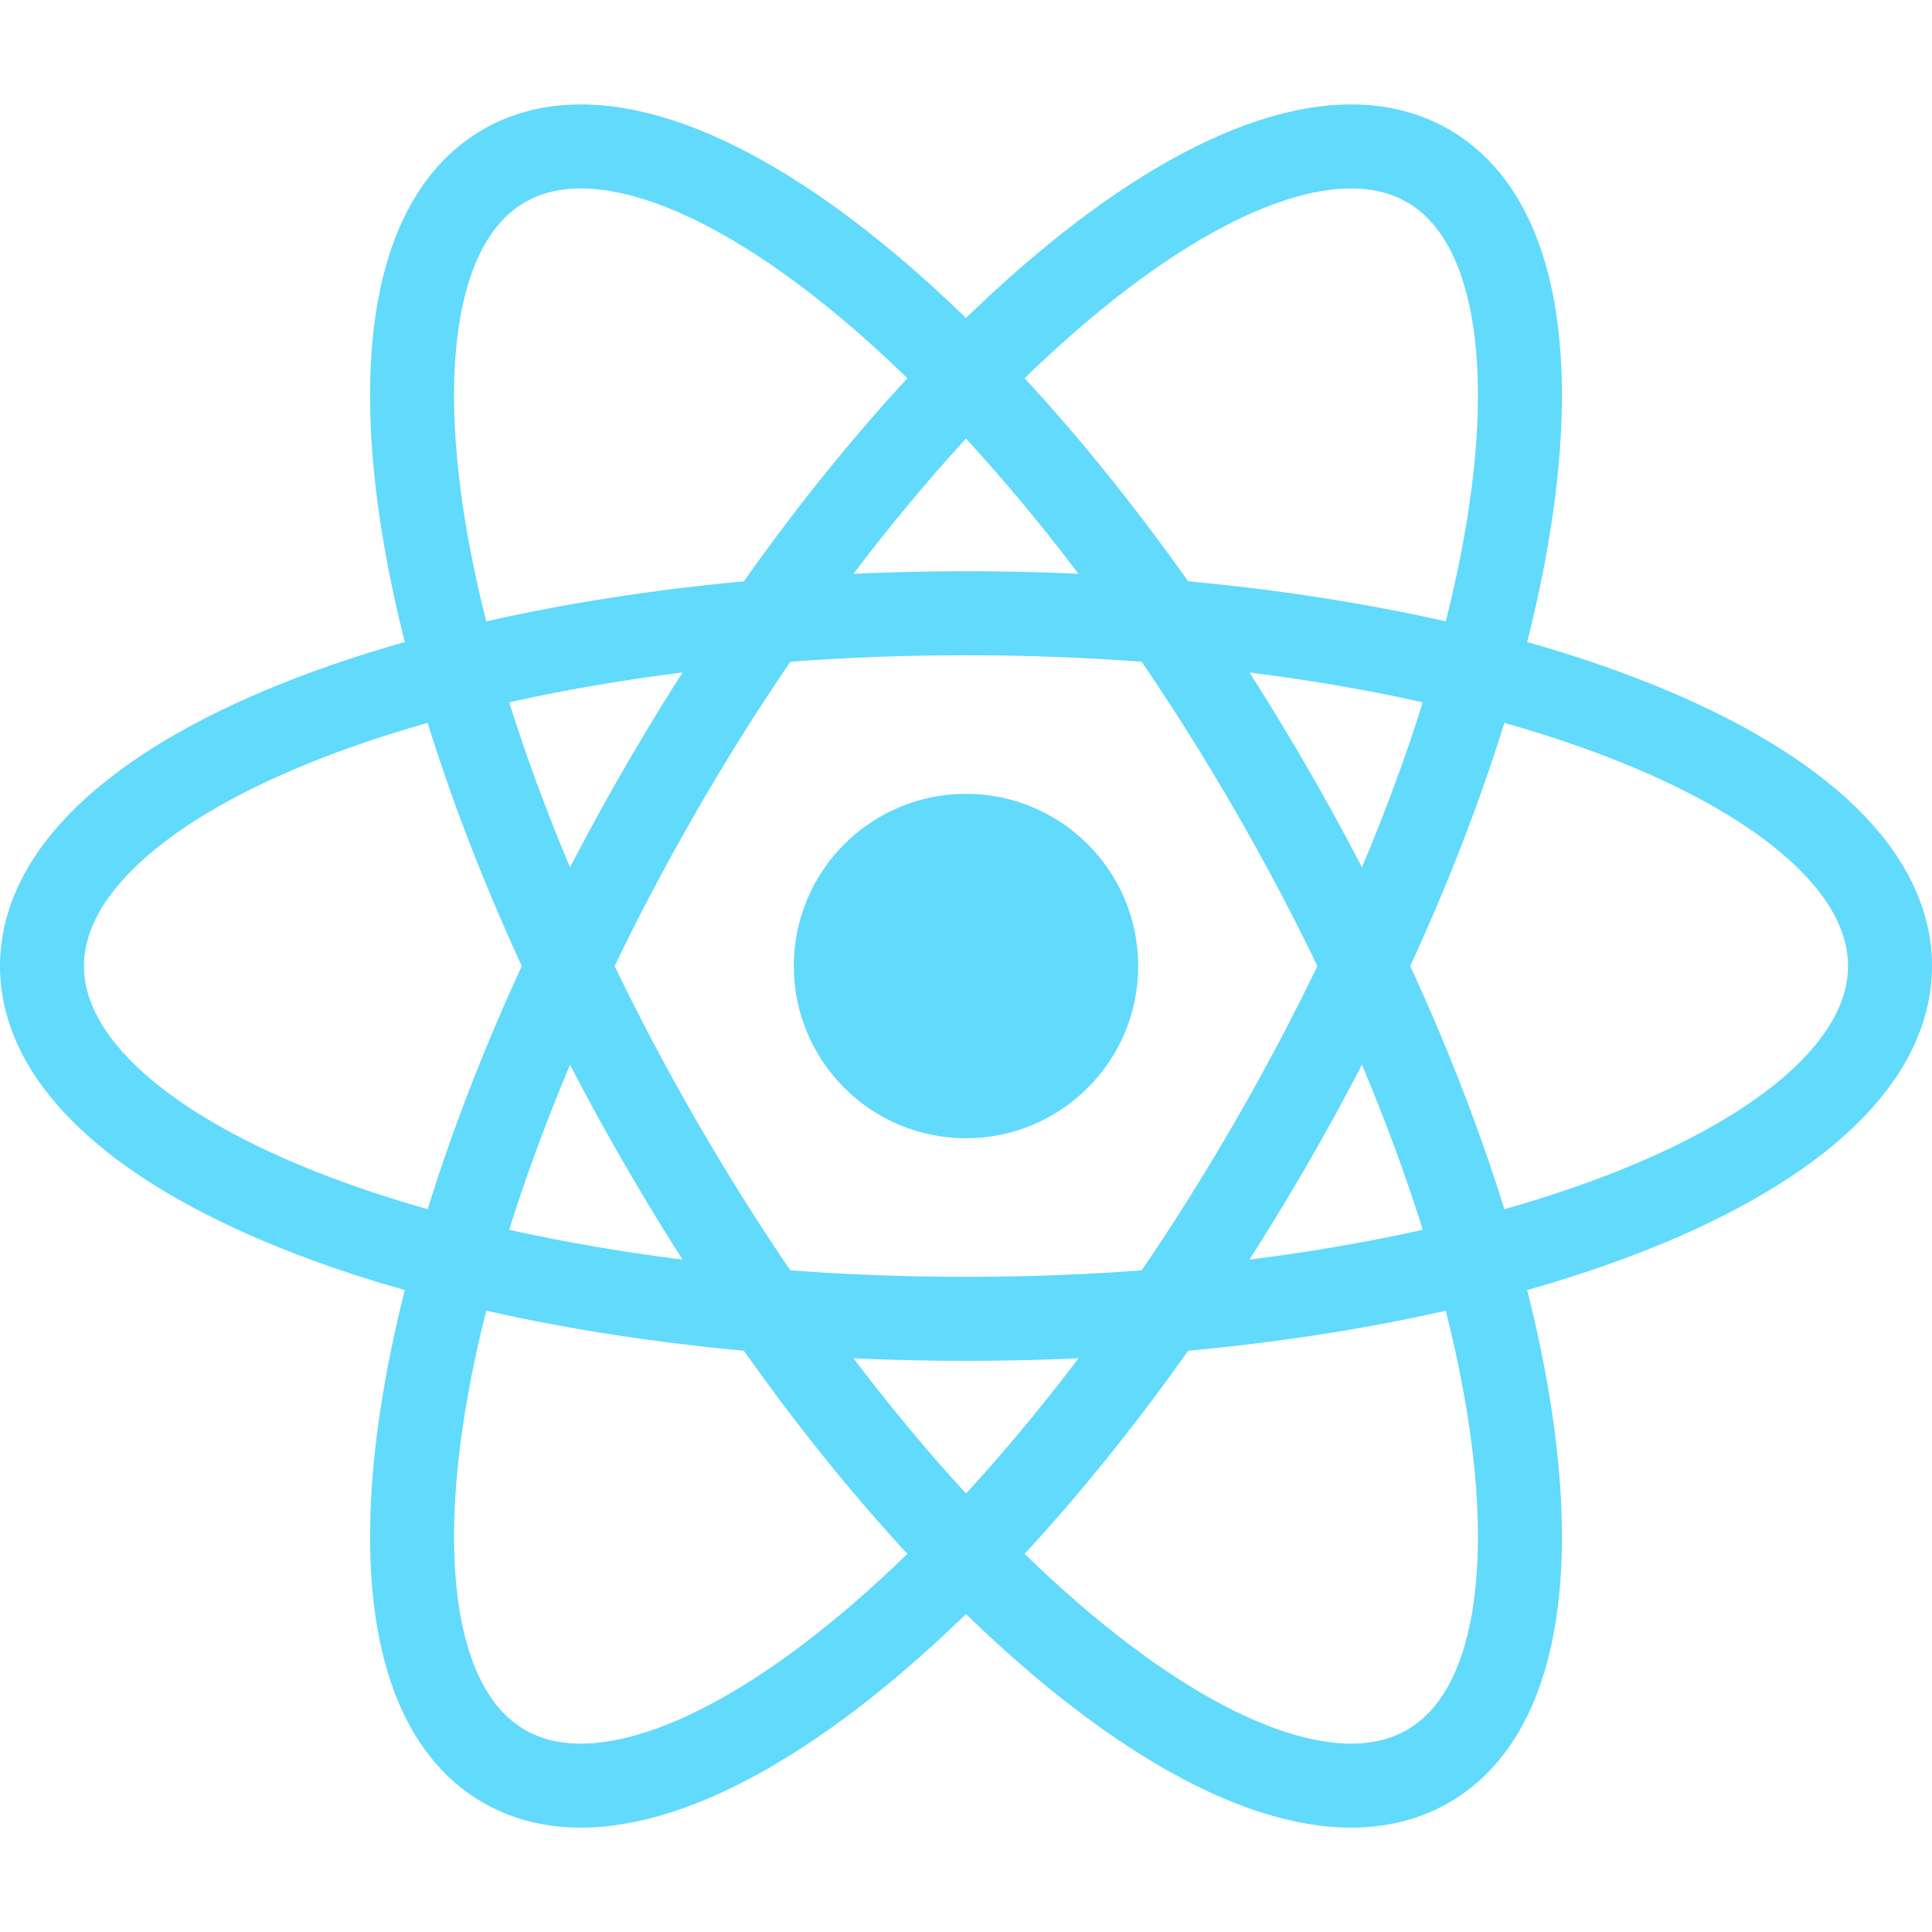
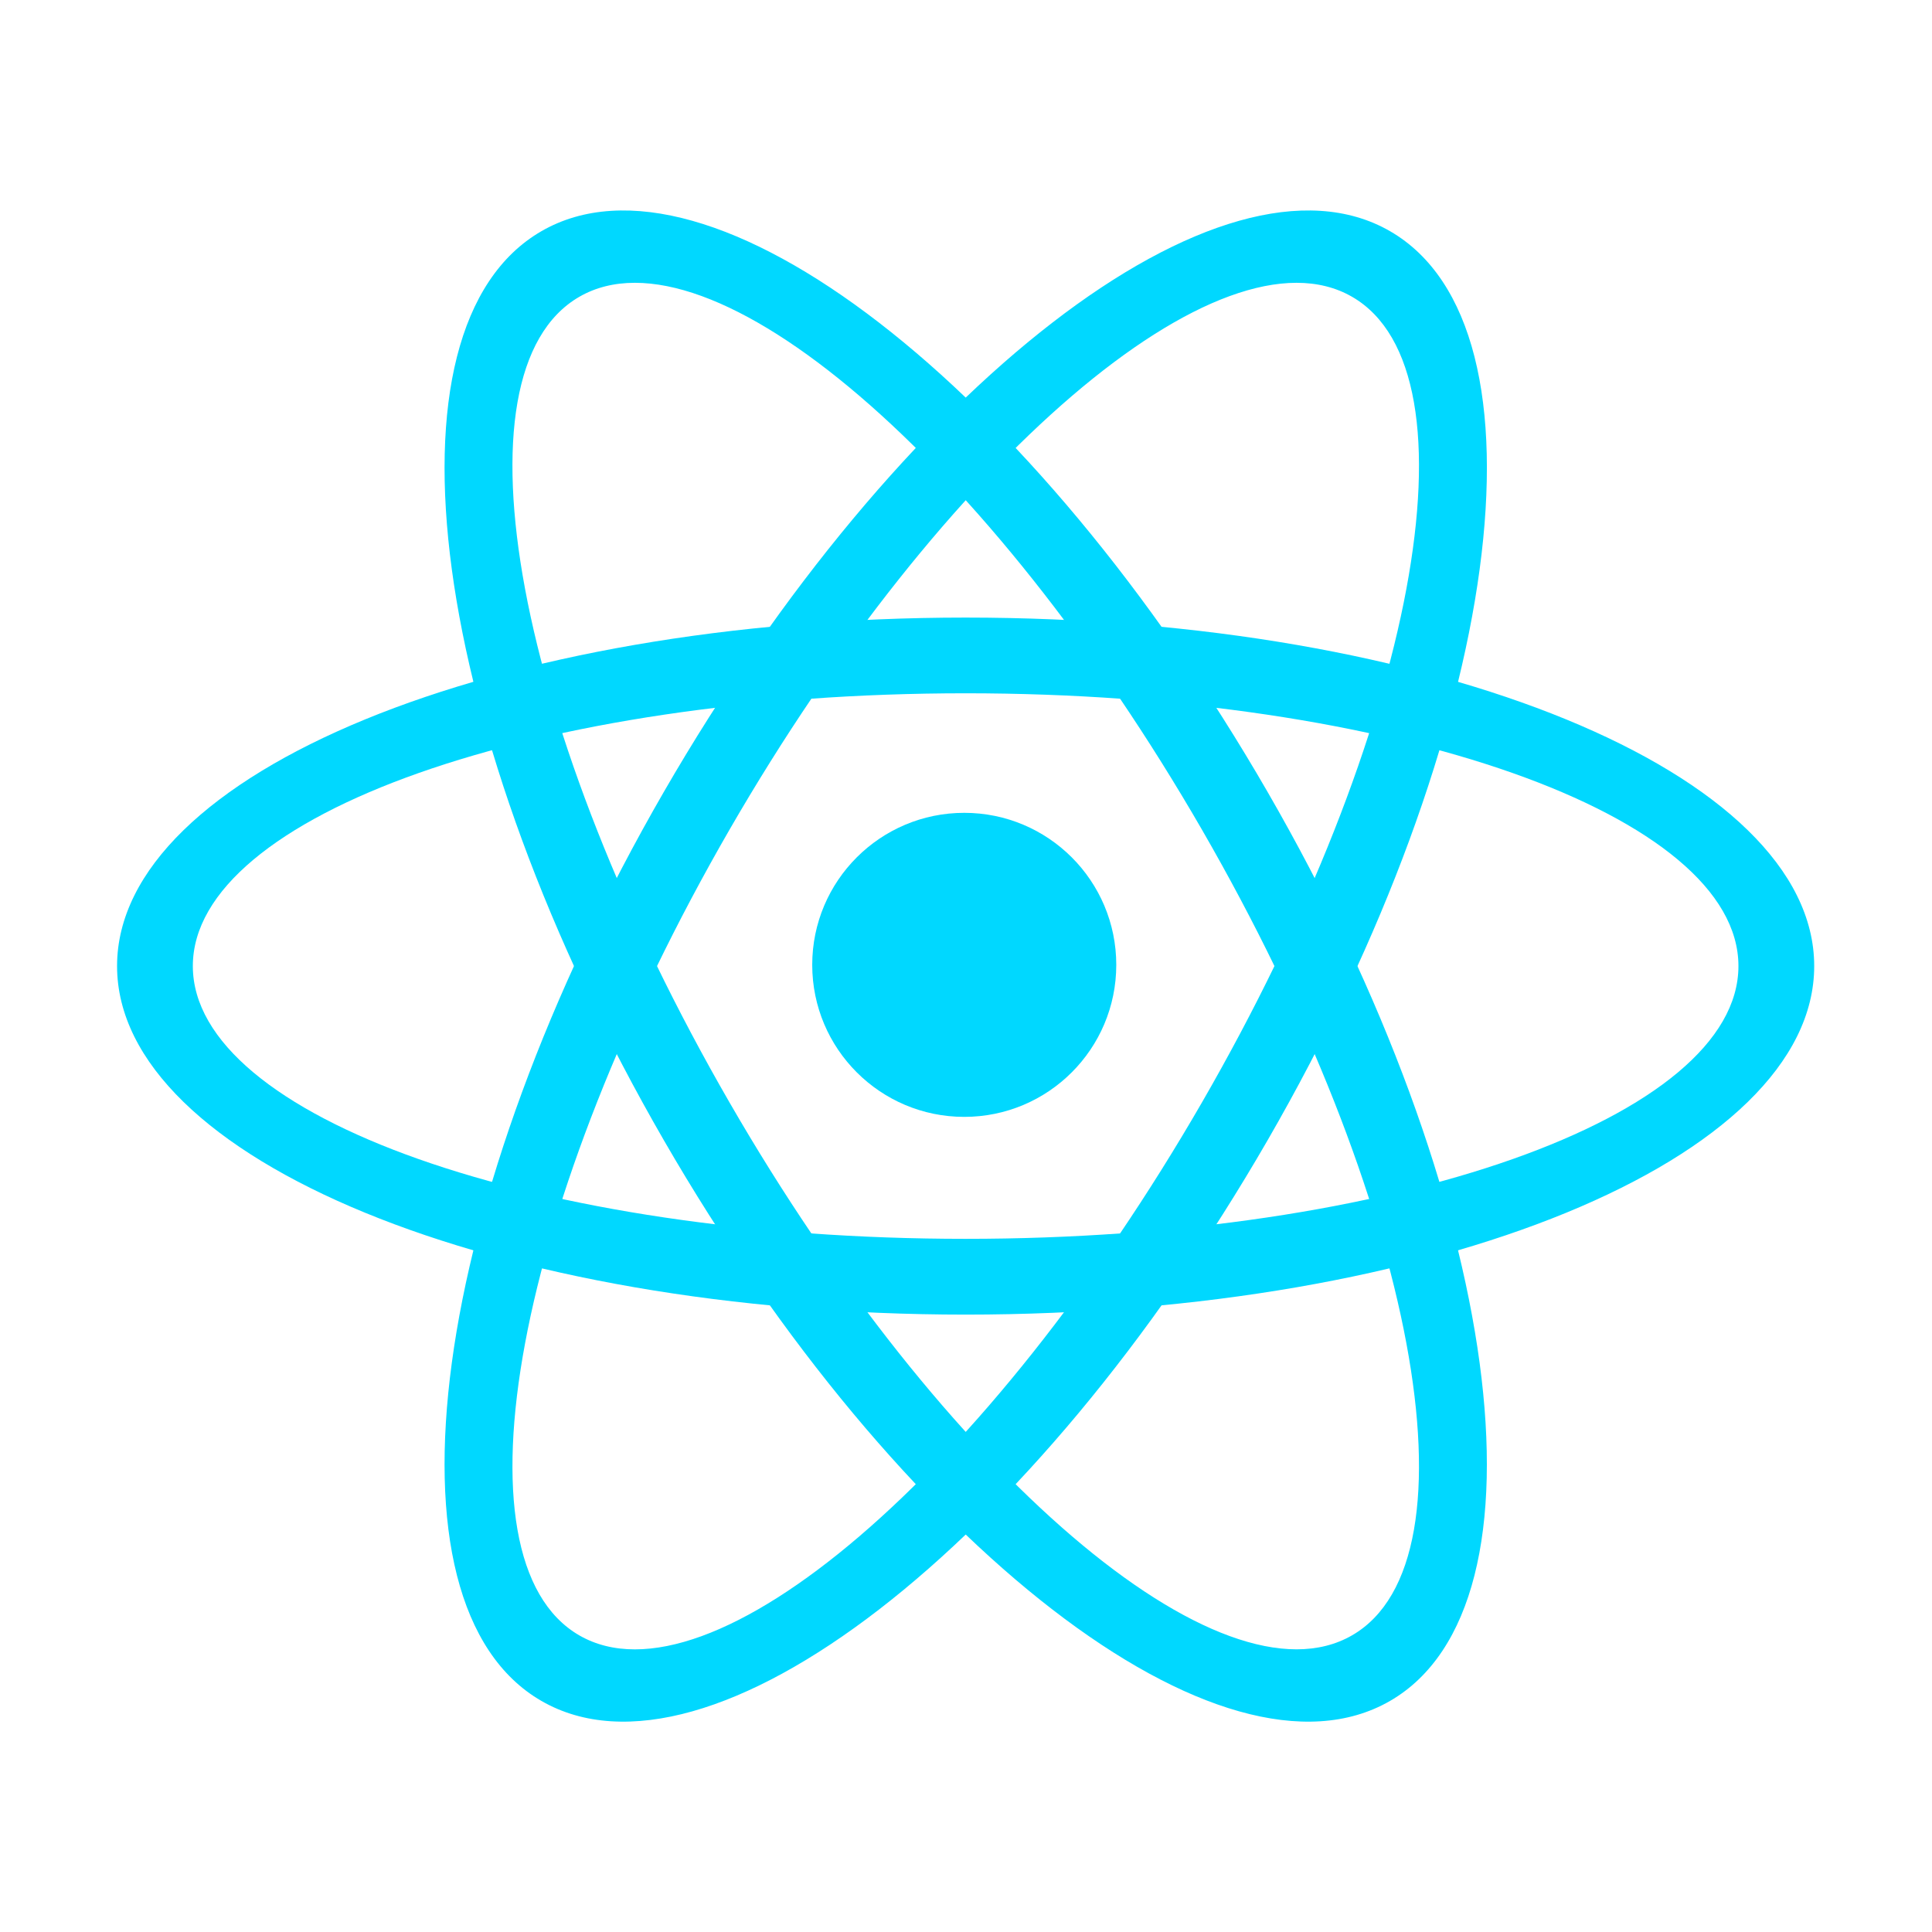
- <svg xmlns="http://www.w3.org/2000/svg" viewBox="-11.5 -10.232 23 20.463" width="64" height="64">
-   <circle cx="0" cy="0" r="2.05" fill="#61dafb" />
-   <g stroke="#61dafb" stroke-width="1" fill="none">
-     <ellipse rx="11" ry="4.2" />
-     <ellipse rx="11" ry="4.2" transform="rotate(60)" />
-     <ellipse rx="11" ry="4.2" transform="rotate(120)" />
-   </g>
+ <svg xmlns="http://www.w3.org/2000/svg" width="32" height="32" viewBox="0 0 32 32" fill="none">
+   <path d="M15.971 18.499C17.362 18.499 18.489 17.372 18.489 15.981C18.489 14.59 17.362 13.463 15.971 13.463C14.581 13.463 13.453 14.59 13.453 15.981C13.453 17.372 14.581 18.499 15.971 18.499Z" fill="#00D8FF" />
+   <path fill-rule="evenodd" clip-rule="evenodd" d="M1.939 16.001C1.939 12.803 8.208 10.229 15.994 10.229C23.78 10.229 30.049 12.803 30.049 16.001C30.049 19.199 23.781 21.774 15.994 21.774C8.208 21.774 1.939 19.199 1.939 16.001ZM3.194 16.001C3.194 13.498 8.903 11.483 15.994 11.483C23.085 11.483 28.794 13.498 28.794 16.001C28.794 18.504 23.085 20.519 15.994 20.519C8.903 20.519 3.194 18.504 3.194 16.001Z" fill="#00D8FF" />
+   <path fill-rule="evenodd" clip-rule="evenodd" d="M8.968 3.829C11.737 2.23 17.101 6.372 20.994 13.115C24.888 19.858 25.792 26.574 23.023 28.173C20.254 29.772 14.89 25.631 10.996 18.887C7.103 12.144 6.198 5.428 8.968 3.829ZM9.595 4.916C11.763 3.665 16.362 7.601 19.908 13.742C23.453 19.883 24.563 25.835 22.395 27.086C20.228 28.338 15.628 24.401 12.083 18.26C8.537 12.118 7.428 6.168 9.595 4.916Z" fill="#00D8FF" />
+   <path fill-rule="evenodd" clip-rule="evenodd" d="M23.023 3.829C25.793 5.428 24.888 12.144 20.995 18.887C17.101 25.63 11.738 29.772 8.968 28.173C6.198 26.575 7.103 19.858 10.996 13.115C14.89 6.372 20.253 2.23 23.023 3.829ZM22.395 4.916C24.563 6.168 23.453 12.119 19.908 18.26C16.362 24.401 11.763 28.338 9.595 27.087C7.428 25.835 8.538 19.884 12.083 13.742C15.629 7.601 20.228 3.665 22.395 4.916Z" fill="#00D8FF" />
</svg>
